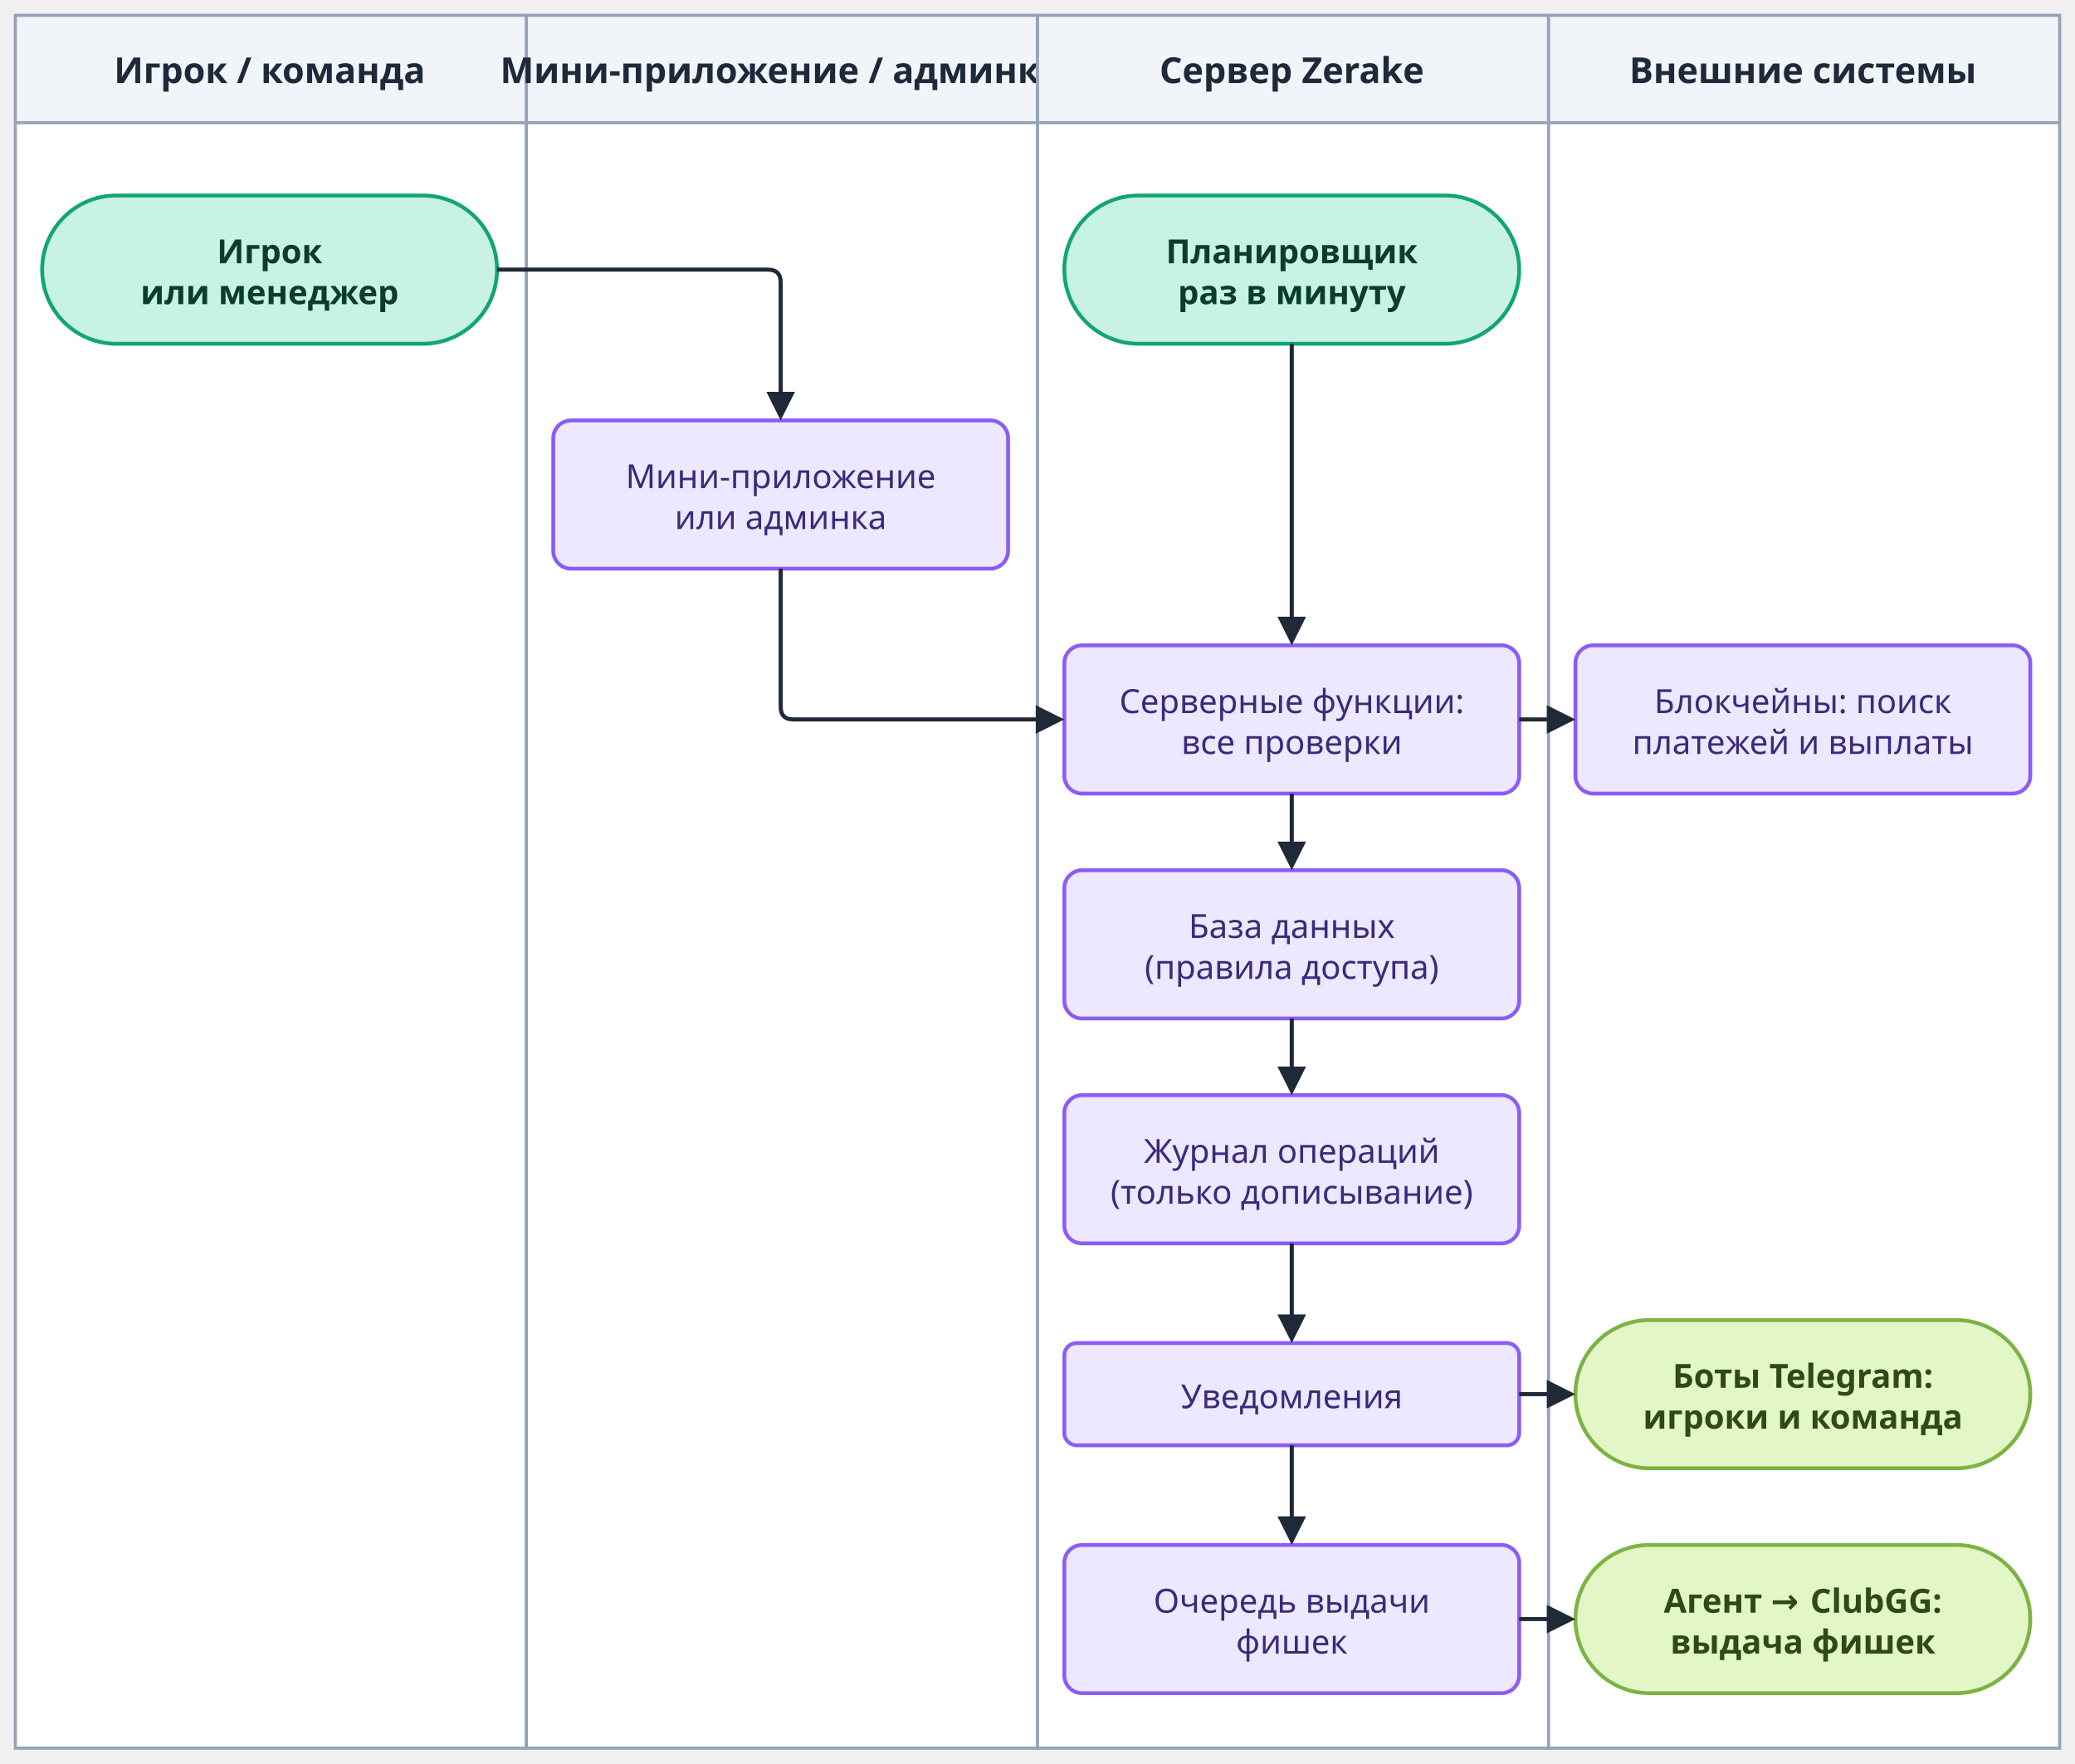
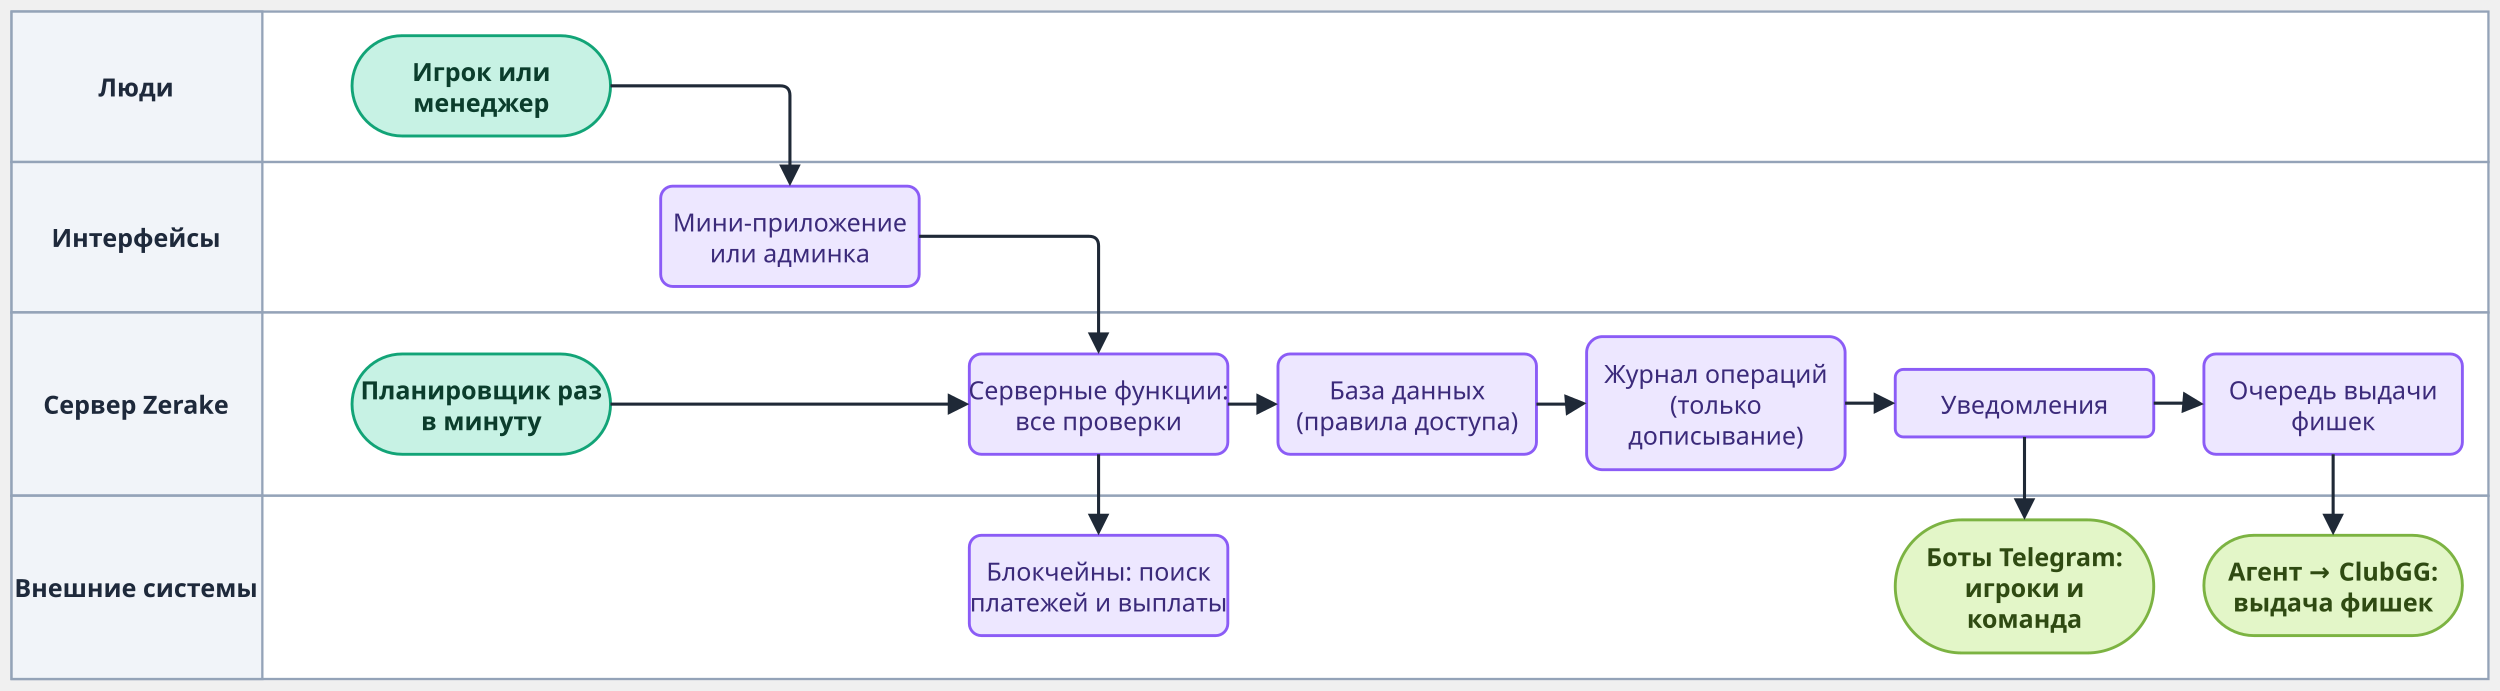
- <svg xmlns="http://www.w3.org/2000/svg" width="812" height="690" role="img" aria-label="Как запрос проходит через Zerake" viewBox="794.5 -5.5 812 690" style="">
+ <svg xmlns="http://www.w3.org/2000/svg" width="1296" height="358" role="img" aria-label="Как запрос проходит через Zerake" viewBox="552.5 -5.5 1296 358" style="">
  <g>
    <g />
-     <g transform="translate(800,0) scale(1)">
-       <g transform="translate(0.5,0.5)" style="visibility: visible;">
-         <path d="M 0 42 L 0 0 L 200 0 L 200 42" fill="#f1f4f9" stroke="#94a3b8" stroke-width="1.2" stroke-miterlimit="10" pointer-events="all" style="fill: light-dark(rgb(241, 244, 249), rgb(25, 28, 32)); stroke: light-dark(rgb(148, 163, 184), rgb(87, 100, 118));" />
-         <path d="M 0 42 L 0 678 L 200 678 L 200 42" fill="#ffffff" stroke="#94a3b8" stroke-width="1.2" stroke-miterlimit="10" pointer-events="all" style="fill: light-dark(rgb(255, 255, 255), rgb(18, 18, 18)); stroke: light-dark(rgb(148, 163, 184), rgb(87, 100, 118));" />
-         <path d="M 0 42 L 200 42" fill="none" stroke="white" stroke-width="9.2" stroke-miterlimit="10" pointer-events="stroke" style="stroke: light-dark(rgb(148, 163, 184), rgb(87, 100, 118));" visibility="hidden" vector-effect="non-scaling-stroke" />
-         <path d="M 0 42 L 200 42" fill="none" stroke="#94a3b8" stroke-width="1.2" stroke-miterlimit="10" pointer-events="all" style="stroke: light-dark(rgb(148, 163, 184), rgb(87, 100, 118));" />
-       </g>
-       <g style="">
-         <g fill="#1E293B" font-family="'Segoe UI'" font-weight="bold" text-anchor="middle" font-size="14px" style="fill: light-dark(rgb(30, 41, 59), rgb(195, 204, 220));">
-           <text x="100" y="27">Игрок / команда</text>
-         </g>
-       </g>
-       <g transform="translate(0.5,0.5)" style="visibility: visible;">
-         <path d="M 200 42 L 200 0 L 400 0 L 400 42" fill="#f1f4f9" stroke="#94a3b8" stroke-width="1.2" stroke-miterlimit="10" pointer-events="all" style="fill: light-dark(rgb(241, 244, 249), rgb(25, 28, 32)); stroke: light-dark(rgb(148, 163, 184), rgb(87, 100, 118));" />
-         <path d="M 200 42 L 200 678 L 400 678 L 400 42" fill="#ffffff" stroke="#94a3b8" stroke-width="1.2" stroke-miterlimit="10" pointer-events="all" style="fill: light-dark(rgb(255, 255, 255), rgb(18, 18, 18)); stroke: light-dark(rgb(148, 163, 184), rgb(87, 100, 118));" />
-         <path d="M 200 42 L 400 42" fill="none" stroke="white" stroke-width="9.2" stroke-miterlimit="10" pointer-events="stroke" style="stroke: light-dark(rgb(148, 163, 184), rgb(87, 100, 118));" visibility="hidden" vector-effect="non-scaling-stroke" />
-         <path d="M 200 42 L 400 42" fill="none" stroke="#94a3b8" stroke-width="1.2" stroke-miterlimit="10" pointer-events="all" style="stroke: light-dark(rgb(148, 163, 184), rgb(87, 100, 118));" />
-       </g>
-       <g style="">
-         <g fill="#1E293B" font-family="'Segoe UI'" font-weight="bold" text-anchor="middle" font-size="14px" style="fill: light-dark(rgb(30, 41, 59), rgb(195, 204, 220));">
-           <text x="300" y="27">Мини-приложение / админка</text>
-         </g>
-       </g>
-       <g transform="translate(0.5,0.5)" style="visibility: visible;">
-         <path d="M 400 42 L 400 0 L 600 0 L 600 42" fill="#f1f4f9" stroke="#94a3b8" stroke-width="1.2" stroke-miterlimit="10" pointer-events="all" style="fill: light-dark(rgb(241, 244, 249), rgb(25, 28, 32)); stroke: light-dark(rgb(148, 163, 184), rgb(87, 100, 118));" />
-         <path d="M 400 42 L 400 678 L 600 678 L 600 42" fill="#ffffff" stroke="#94a3b8" stroke-width="1.2" stroke-miterlimit="10" pointer-events="all" style="fill: light-dark(rgb(255, 255, 255), rgb(18, 18, 18)); stroke: light-dark(rgb(148, 163, 184), rgb(87, 100, 118));" />
-         <path d="M 400 42 L 600 42" fill="none" stroke="white" stroke-width="9.2" stroke-miterlimit="10" pointer-events="stroke" style="stroke: light-dark(rgb(148, 163, 184), rgb(87, 100, 118));" visibility="hidden" vector-effect="non-scaling-stroke" />
-         <path d="M 400 42 L 600 42" fill="none" stroke="#94a3b8" stroke-width="1.2" stroke-miterlimit="10" pointer-events="all" style="stroke: light-dark(rgb(148, 163, 184), rgb(87, 100, 118));" />
-       </g>
-       <g style="">
-         <g fill="#1E293B" font-family="'Segoe UI'" font-weight="bold" text-anchor="middle" font-size="14px" style="fill: light-dark(rgb(30, 41, 59), rgb(195, 204, 220));">
-           <text x="500" y="27">Сервер Zerake</text>
-         </g>
-       </g>
-       <g transform="translate(0.5,0.5)" style="visibility: visible;">
-         <path d="M 600 42 L 600 0 L 800 0 L 800 42" fill="#f1f4f9" stroke="#94a3b8" stroke-width="1.2" stroke-miterlimit="10" pointer-events="all" style="fill: light-dark(rgb(241, 244, 249), rgb(25, 28, 32)); stroke: light-dark(rgb(148, 163, 184), rgb(87, 100, 118));" />
-         <path d="M 600 42 L 600 678 L 800 678 L 800 42" fill="#ffffff" stroke="#94a3b8" stroke-width="1.2" stroke-miterlimit="10" pointer-events="all" style="fill: light-dark(rgb(255, 255, 255), rgb(18, 18, 18)); stroke: light-dark(rgb(148, 163, 184), rgb(87, 100, 118));" />
-         <path d="M 600 42 L 800 42" fill="none" stroke="white" stroke-width="9.2" stroke-miterlimit="10" pointer-events="stroke" style="stroke: light-dark(rgb(148, 163, 184), rgb(87, 100, 118));" visibility="hidden" vector-effect="non-scaling-stroke" />
-         <path d="M 600 42 L 800 42" fill="none" stroke="#94a3b8" stroke-width="1.2" stroke-miterlimit="10" pointer-events="all" style="stroke: light-dark(rgb(148, 163, 184), rgb(87, 100, 118));" />
-       </g>
-       <g style="">
-         <g fill="#1E293B" font-family="'Segoe UI'" font-weight="bold" text-anchor="middle" font-size="14px" style="fill: light-dark(rgb(30, 41, 59), rgb(195, 204, 220));">
-           <text x="700" y="27">Внешние системы</text>
-         </g>
-       </g>
-       <g style="visibility: visible;">
-         <rect x="11" y="71" width="178" height="58" rx="29" ry="29" fill="#c7f2e4" stroke="#12a477" stroke-width="1.5" pointer-events="all" style="fill: light-dark(rgb(199, 242, 228), rgb(9, 46, 34)); stroke: light-dark(rgb(18, 164, 119), rgb(29, 155, 116));" />
+     <g transform="translate(558,0) scale(1)">
+       <g transform="translate(0.5,0.5)" style="visibility: visible;">
+         <rect x="0" y="0" width="1284" height="78" fill="#ffffff" stroke="#94a3b8" stroke-width="1.2" pointer-events="all" style="fill: light-dark(rgb(255, 255, 255), rgb(18, 18, 18)); stroke: light-dark(rgb(148, 163, 184), rgb(87, 100, 118));" />
+       </g>
+       <g transform="translate(0.5,0.5)" style="visibility: visible;">
+         <rect x="0" y="0" width="130" height="78" fill="#f1f4f9" stroke="#94a3b8" stroke-width="1.2" pointer-events="all" style="fill: light-dark(rgb(241, 244, 249), rgb(25, 28, 32)); stroke: light-dark(rgb(148, 163, 184), rgb(87, 100, 118));" />
+       </g>
+       <g style="">
+         <g fill="#1E293B" font-family="'Segoe UI'" font-weight="bold" text-anchor="middle" font-size="13px" style="fill: light-dark(rgb(30, 41, 59), rgb(195, 204, 220));">
+           <text x="65" y="44.5">Люди</text>
+         </g>
+       </g>
+       <g transform="translate(0.5,0.5)" style="visibility: visible;">
+         <rect x="0" y="78" width="1284" height="78" fill="#ffffff" stroke="#94a3b8" stroke-width="1.2" pointer-events="all" style="fill: light-dark(rgb(255, 255, 255), rgb(18, 18, 18)); stroke: light-dark(rgb(148, 163, 184), rgb(87, 100, 118));" />
+       </g>
+       <g transform="translate(0.5,0.5)" style="visibility: visible;">
+         <rect x="0" y="78" width="130" height="78" fill="#f1f4f9" stroke="#94a3b8" stroke-width="1.2" pointer-events="all" style="fill: light-dark(rgb(241, 244, 249), rgb(25, 28, 32)); stroke: light-dark(rgb(148, 163, 184), rgb(87, 100, 118));" />
+       </g>
+       <g style="">
+         <g fill="#1E293B" font-family="'Segoe UI'" font-weight="bold" text-anchor="middle" font-size="13px" style="fill: light-dark(rgb(30, 41, 59), rgb(195, 204, 220));">
+           <text x="65" y="122.5">Интерфейсы</text>
+         </g>
+       </g>
+       <g transform="translate(0.5,0.5)" style="visibility: visible;">
+         <rect x="0" y="156" width="1284" height="95" fill="#ffffff" stroke="#94a3b8" stroke-width="1.2" pointer-events="all" style="fill: light-dark(rgb(255, 255, 255), rgb(18, 18, 18)); stroke: light-dark(rgb(148, 163, 184), rgb(87, 100, 118));" />
+       </g>
+       <g transform="translate(0.5,0.5)" style="visibility: visible;">
+         <rect x="0" y="156" width="130" height="95" fill="#f1f4f9" stroke="#94a3b8" stroke-width="1.2" pointer-events="all" style="fill: light-dark(rgb(241, 244, 249), rgb(25, 28, 32)); stroke: light-dark(rgb(148, 163, 184), rgb(87, 100, 118));" />
+       </g>
+       <g style="">
+         <g fill="#1E293B" font-family="'Segoe UI'" font-weight="bold" text-anchor="middle" font-size="13px" style="fill: light-dark(rgb(30, 41, 59), rgb(195, 204, 220));">
+           <text x="65" y="209">Сервер Zerake</text>
+         </g>
+       </g>
+       <g transform="translate(0.5,0.5)" style="visibility: visible;">
+         <rect x="0" y="251" width="1284" height="95" fill="#ffffff" stroke="#94a3b8" stroke-width="1.2" pointer-events="all" style="fill: light-dark(rgb(255, 255, 255), rgb(18, 18, 18)); stroke: light-dark(rgb(148, 163, 184), rgb(87, 100, 118));" />
+       </g>
+       <g transform="translate(0.5,0.5)" style="visibility: visible;">
+         <rect x="0" y="251" width="130" height="95" fill="#f1f4f9" stroke="#94a3b8" stroke-width="1.2" pointer-events="all" style="fill: light-dark(rgb(241, 244, 249), rgb(25, 28, 32)); stroke: light-dark(rgb(148, 163, 184), rgb(87, 100, 118));" />
+       </g>
+       <g style="">
+         <g fill="#1E293B" font-family="'Segoe UI'" font-weight="bold" text-anchor="middle" font-size="13px" style="fill: light-dark(rgb(30, 41, 59), rgb(195, 204, 220));">
+           <text x="65" y="304">Внешние системы</text>
+         </g>
+       </g>
+       <g style="visibility: visible;">
+         <rect x="177" y="13" width="134" height="52" rx="26" ry="26" fill="#c7f2e4" stroke="#12a477" stroke-width="1.5" pointer-events="all" style="fill: light-dark(rgb(199, 242, 228), rgb(9, 46, 34)); stroke: light-dark(rgb(18, 164, 119), rgb(29, 155, 116));" />
      </g>
      <g style="">
        <g fill="#0B3D2C" font-family="'Segoe UI'" font-weight="bold" text-anchor="middle" font-size="13px" style="fill: light-dark(rgb(11, 61, 44), rgb(162, 205, 191));">
-           <text x="100" y="97.5">Игрок</text>
-           <text x="100" y="113.5">или менеджер</text>
-         </g>
-       </g>
-       <g style="visibility: visible;">
-         <rect x="211" y="159" width="178" height="58" rx="6.96" ry="6.96" fill="#ede7ff" stroke="#8b5cf6" stroke-width="1.5" pointer-events="all" style="fill: light-dark(rgb(237, 231, 255), rgb(38, 33, 53)); stroke: light-dark(rgb(139, 92, 246), rgb(162, 122, 254));" />
-       </g>
-       <g style="">
-         <g fill="#3B2A7A" font-family="'Segoe UI'" text-anchor="middle" font-size="13px" style="fill: light-dark(rgb(59, 42, 122), rgb(200, 185, 254));">
-           <text x="300" y="185.5">Мини-приложение</text>
-           <text x="300" y="201.5">или админка</text>
-         </g>
-       </g>
-       <g style="visibility: visible;">
-         <rect x="411" y="71" width="178" height="58" rx="29" ry="29" fill="#c7f2e4" stroke="#12a477" stroke-width="1.5" pointer-events="all" style="fill: light-dark(rgb(199, 242, 228), rgb(9, 46, 34)); stroke: light-dark(rgb(18, 164, 119), rgb(29, 155, 116));" />
+           <text x="244" y="36.5">Игрок или</text>
+           <text x="244" y="52.5">менеджер</text>
+         </g>
+       </g>
+       <g style="visibility: visible;">
+         <rect x="337" y="91" width="134" height="52" rx="6.24" ry="6.24" fill="#ede7ff" stroke="#8b5cf6" stroke-width="1.5" pointer-events="all" style="fill: light-dark(rgb(237, 231, 255), rgb(38, 33, 53)); stroke: light-dark(rgb(139, 92, 246), rgb(162, 122, 254));" />
+       </g>
+       <g style="">
+         <g fill="#3B2A7A" font-family="'Segoe UI'" text-anchor="middle" font-size="13px" style="fill: light-dark(rgb(59, 42, 122), rgb(200, 185, 254));">
+           <text x="404" y="114.5">Мини-приложение</text>
+           <text x="404" y="130.5">или админка</text>
+         </g>
+       </g>
+       <g style="visibility: visible;">
+         <rect x="177" y="178" width="134" height="52" rx="26" ry="26" fill="#c7f2e4" stroke="#12a477" stroke-width="1.5" pointer-events="all" style="fill: light-dark(rgb(199, 242, 228), rgb(9, 46, 34)); stroke: light-dark(rgb(18, 164, 119), rgb(29, 155, 116));" />
      </g>
      <g style="">
        <g fill="#0B3D2C" font-family="'Segoe UI'" font-weight="bold" text-anchor="middle" font-size="13px" style="fill: light-dark(rgb(11, 61, 44), rgb(162, 205, 191));">
-           <text x="500" y="97.5">Планировщик</text>
-           <text x="500" y="113.5">раз в минуту</text>
-         </g>
-       </g>
-       <g style="visibility: visible;">
-         <rect x="411" y="247" width="178" height="58" rx="6.96" ry="6.96" fill="#ede7ff" stroke="#8b5cf6" stroke-width="1.5" pointer-events="all" style="fill: light-dark(rgb(237, 231, 255), rgb(38, 33, 53)); stroke: light-dark(rgb(139, 92, 246), rgb(162, 122, 254));" />
-       </g>
-       <g style="">
-         <g fill="#3B2A7A" font-family="'Segoe UI'" text-anchor="middle" font-size="13px" style="fill: light-dark(rgb(59, 42, 122), rgb(200, 185, 254));">
-           <text x="500" y="273.5">Серверные функции:</text>
-           <text x="500" y="289.5">все проверки</text>
-         </g>
-       </g>
-       <g style="visibility: visible;">
-         <rect x="611" y="247" width="178" height="58" rx="6.96" ry="6.96" fill="#ede7ff" stroke="#8b5cf6" stroke-width="1.5" pointer-events="all" style="fill: light-dark(rgb(237, 231, 255), rgb(38, 33, 53)); stroke: light-dark(rgb(139, 92, 246), rgb(162, 122, 254));" />
-       </g>
-       <g style="">
-         <g fill="#3B2A7A" font-family="'Segoe UI'" text-anchor="middle" font-size="13px" style="fill: light-dark(rgb(59, 42, 122), rgb(200, 185, 254));">
-           <text x="700" y="273.5">Блокчейны: поиск</text>
-           <text x="700" y="289.5">платежей и выплаты</text>
-         </g>
-       </g>
-       <g style="visibility: visible;">
-         <rect x="411" y="335" width="178" height="58" rx="6.96" ry="6.96" fill="#ede7ff" stroke="#8b5cf6" stroke-width="1.5" pointer-events="all" style="fill: light-dark(rgb(237, 231, 255), rgb(38, 33, 53)); stroke: light-dark(rgb(139, 92, 246), rgb(162, 122, 254));" />
-       </g>
-       <g style="">
-         <g fill="#3B2A7A" font-family="'Segoe UI'" text-anchor="middle" font-size="13px" style="fill: light-dark(rgb(59, 42, 122), rgb(200, 185, 254));">
-           <text x="500" y="361.5">База данных</text>
-           <text x="500" y="377.5">(правила доступа)</text>
-         </g>
-       </g>
-       <g style="visibility: visible;">
-         <rect x="411" y="423" width="178" height="58" rx="6.96" ry="6.96" fill="#ede7ff" stroke="#8b5cf6" stroke-width="1.5" pointer-events="all" style="fill: light-dark(rgb(237, 231, 255), rgb(38, 33, 53)); stroke: light-dark(rgb(139, 92, 246), rgb(162, 122, 254));" />
-       </g>
-       <g style="">
-         <g fill="#3B2A7A" font-family="'Segoe UI'" text-anchor="middle" font-size="13px" style="fill: light-dark(rgb(59, 42, 122), rgb(200, 185, 254));">
-           <text x="500" y="449.5">Журнал операций</text>
-           <text x="500" y="465.5">(только дописывание)</text>
-         </g>
-       </g>
-       <g style="visibility: visible;">
-         <rect x="411" y="520" width="178" height="40" rx="4.8" ry="4.8" fill="#ede7ff" stroke="#8b5cf6" stroke-width="1.5" pointer-events="all" style="fill: light-dark(rgb(237, 231, 255), rgb(38, 33, 53)); stroke: light-dark(rgb(139, 92, 246), rgb(162, 122, 254));" />
-       </g>
-       <g style="">
-         <g fill="#3B2A7A" font-family="'Segoe UI'" text-anchor="middle" font-size="13px" style="fill: light-dark(rgb(59, 42, 122), rgb(200, 185, 254));">
-           <text x="500" y="545.5">Уведомления</text>
-         </g>
-       </g>
-       <g style="visibility: visible;">
-         <rect x="611" y="511" width="178" height="58" rx="29" ry="29" fill="#e3f6c8" stroke="#7cb342" stroke-width="1.5" pointer-events="all" style="fill: light-dark(rgb(227, 246, 200), rgb(22, 38, 0)); stroke: light-dark(rgb(124, 179, 66), rgb(69, 117, 20));" />
+           <text x="244" y="201.5">Планировщик раз</text>
+           <text x="244" y="217.5">в минуту</text>
+         </g>
+       </g>
+       <g style="visibility: visible;">
+         <rect x="497" y="178" width="134" height="52" rx="6.24" ry="6.24" fill="#ede7ff" stroke="#8b5cf6" stroke-width="1.5" pointer-events="all" style="fill: light-dark(rgb(237, 231, 255), rgb(38, 33, 53)); stroke: light-dark(rgb(139, 92, 246), rgb(162, 122, 254));" />
+       </g>
+       <g style="">
+         <g fill="#3B2A7A" font-family="'Segoe UI'" text-anchor="middle" font-size="13px" style="fill: light-dark(rgb(59, 42, 122), rgb(200, 185, 254));">
+           <text x="564" y="201.5">Серверные функции:</text>
+           <text x="564" y="217.5">все проверки</text>
+         </g>
+       </g>
+       <g style="visibility: visible;">
+         <rect x="497" y="272" width="134" height="52" rx="6.24" ry="6.24" fill="#ede7ff" stroke="#8b5cf6" stroke-width="1.5" pointer-events="all" style="fill: light-dark(rgb(237, 231, 255), rgb(38, 33, 53)); stroke: light-dark(rgb(139, 92, 246), rgb(162, 122, 254));" />
+       </g>
+       <g style="">
+         <g fill="#3B2A7A" font-family="'Segoe UI'" text-anchor="middle" font-size="13px" style="fill: light-dark(rgb(59, 42, 122), rgb(200, 185, 254));">
+           <text x="564" y="295.5">Блокчейны: поиск</text>
+           <text x="564" y="311.5">платежей и выплаты</text>
+         </g>
+       </g>
+       <g style="visibility: visible;">
+         <rect x="657" y="178" width="134" height="52" rx="6.24" ry="6.24" fill="#ede7ff" stroke="#8b5cf6" stroke-width="1.5" pointer-events="all" style="fill: light-dark(rgb(237, 231, 255), rgb(38, 33, 53)); stroke: light-dark(rgb(139, 92, 246), rgb(162, 122, 254));" />
+       </g>
+       <g style="">
+         <g fill="#3B2A7A" font-family="'Segoe UI'" text-anchor="middle" font-size="13px" style="fill: light-dark(rgb(59, 42, 122), rgb(200, 185, 254));">
+           <text x="724" y="201.5">База данных</text>
+           <text x="724" y="217.5">(правила доступа)</text>
+         </g>
+       </g>
+       <g style="visibility: visible;">
+         <rect x="817" y="169" width="134" height="69" rx="8.28" ry="8.28" fill="#ede7ff" stroke="#8b5cf6" stroke-width="1.5" pointer-events="all" style="fill: light-dark(rgb(237, 231, 255), rgb(38, 33, 53)); stroke: light-dark(rgb(139, 92, 246), rgb(162, 122, 254));" />
+       </g>
+       <g style="">
+         <g fill="#3B2A7A" font-family="'Segoe UI'" text-anchor="middle" font-size="13px" style="fill: light-dark(rgb(59, 42, 122), rgb(200, 185, 254));">
+           <text x="884" y="193">Журнал операций</text>
+           <text x="884" y="209">(только</text>
+           <text x="884" y="225">дописывание)</text>
+         </g>
+       </g>
+       <g style="visibility: visible;">
+         <rect x="977" y="186" width="134" height="35" rx="4.2" ry="4.2" fill="#ede7ff" stroke="#8b5cf6" stroke-width="1.5" pointer-events="all" style="fill: light-dark(rgb(237, 231, 255), rgb(38, 33, 53)); stroke: light-dark(rgb(139, 92, 246), rgb(162, 122, 254));" />
+       </g>
+       <g style="">
+         <g fill="#3B2A7A" font-family="'Segoe UI'" text-anchor="middle" font-size="13px" style="fill: light-dark(rgb(59, 42, 122), rgb(200, 185, 254));">
+           <text x="1044" y="209">Уведомления</text>
+         </g>
+       </g>
+       <g style="visibility: visible;">
+         <rect x="977" y="264" width="134" height="69" rx="34.5" ry="34.5" fill="#e3f6c8" stroke="#7cb342" stroke-width="1.5" pointer-events="all" style="fill: light-dark(rgb(227, 246, 200), rgb(22, 38, 0)); stroke: light-dark(rgb(124, 179, 66), rgb(69, 117, 20));" />
      </g>
      <g style="">
        <g fill="#2F4A12" font-family="'Segoe UI'" font-weight="bold" text-anchor="middle" font-size="13px" style="fill: light-dark(rgb(47, 74, 18), rgb(168, 191, 143));">
-           <text x="700" y="537.5">Боты Telegram:</text>
-           <text x="700" y="553.5">игроки и команда</text>
-         </g>
-       </g>
-       <g style="visibility: visible;">
-         <rect x="411" y="599" width="178" height="58" rx="6.96" ry="6.96" fill="#ede7ff" stroke="#8b5cf6" stroke-width="1.5" pointer-events="all" style="fill: light-dark(rgb(237, 231, 255), rgb(38, 33, 53)); stroke: light-dark(rgb(139, 92, 246), rgb(162, 122, 254));" />
-       </g>
-       <g style="">
-         <g fill="#3B2A7A" font-family="'Segoe UI'" text-anchor="middle" font-size="13px" style="fill: light-dark(rgb(59, 42, 122), rgb(200, 185, 254));">
-           <text x="500" y="625.5">Очередь выдачи</text>
-           <text x="500" y="641.5">фишек</text>
-         </g>
-       </g>
-       <g style="visibility: visible;">
-         <rect x="611" y="599" width="178" height="58" rx="29" ry="29" fill="#e3f6c8" stroke="#7cb342" stroke-width="1.5" pointer-events="all" style="fill: light-dark(rgb(227, 246, 200), rgb(22, 38, 0)); stroke: light-dark(rgb(124, 179, 66), rgb(69, 117, 20));" />
+           <text x="1044" y="288">Боты Telegram:</text>
+           <text x="1044" y="304">игроки и</text>
+           <text x="1044" y="320">команда</text>
+         </g>
+       </g>
+       <g style="visibility: visible;">
+         <rect x="1137" y="178" width="134" height="52" rx="6.24" ry="6.24" fill="#ede7ff" stroke="#8b5cf6" stroke-width="1.5" pointer-events="all" style="fill: light-dark(rgb(237, 231, 255), rgb(38, 33, 53)); stroke: light-dark(rgb(139, 92, 246), rgb(162, 122, 254));" />
+       </g>
+       <g style="">
+         <g fill="#3B2A7A" font-family="'Segoe UI'" text-anchor="middle" font-size="13px" style="fill: light-dark(rgb(59, 42, 122), rgb(200, 185, 254));">
+           <text x="1204" y="201.5">Очередь выдачи</text>
+           <text x="1204" y="217.5">фишек</text>
+         </g>
+       </g>
+       <g style="visibility: visible;">
+         <rect x="1137" y="272" width="134" height="52" rx="26" ry="26" fill="#e3f6c8" stroke="#7cb342" stroke-width="1.5" pointer-events="all" style="fill: light-dark(rgb(227, 246, 200), rgb(22, 38, 0)); stroke: light-dark(rgb(124, 179, 66), rgb(69, 117, 20));" />
      </g>
      <g style="">
        <g fill="#2F4A12" font-family="'Segoe UI'" font-weight="bold" text-anchor="middle" font-size="13px" style="fill: light-dark(rgb(47, 74, 18), rgb(168, 191, 143));">
-           <text x="700" y="625.5">Агент → ClubGG:</text>
-           <text x="700" y="641.5">выдача фишек</text>
-         </g>
-       </g>
-       <g style="visibility: visible;">
-         <path d="M 189 100 L 295 100 Q 300 100 300 105 L 300 148.61" fill="none" stroke="white" stroke-width="9.6" stroke-miterlimit="10" pointer-events="stroke" style="stroke: light-dark(rgb(31, 41, 55), rgb(196, 204, 216));" visibility="hidden" vector-effect="non-scaling-stroke" />
-         <path d="M 189 100 L 295 100 Q 300 100 300 105 L 300 148.61" fill="none" stroke="#1f2937" stroke-width="1.6" stroke-miterlimit="10" pointer-events="stroke" style="stroke: light-dark(rgb(31, 41, 55), rgb(196, 204, 216));" />
-         <path d="M 300 157.21 L 295.7 148.61 L 304.3 148.61 Z" fill="#1f2937" stroke="#1f2937" stroke-width="1.6" stroke-miterlimit="10" pointer-events="all" style="fill: light-dark(rgb(31, 41, 55), rgb(196, 204, 216)); stroke: light-dark(rgb(31, 41, 55), rgb(196, 204, 216));" />
-       </g>
-       <g style="visibility: visible;">
-         <path d="M 300 217 L 300 271 Q 300 276 305 276 L 400.61 276" fill="none" stroke="white" stroke-width="9.6" stroke-miterlimit="10" pointer-events="stroke" style="stroke: light-dark(rgb(31, 41, 55), rgb(196, 204, 216));" visibility="hidden" vector-effect="non-scaling-stroke" />
-         <path d="M 300 217 L 300 271 Q 300 276 305 276 L 400.61 276" fill="none" stroke="#1f2937" stroke-width="1.6" stroke-miterlimit="10" pointer-events="stroke" style="stroke: light-dark(rgb(31, 41, 55), rgb(196, 204, 216));" />
-         <path d="M 409.21 276 L 400.61 280.3 L 400.61 271.7 Z" fill="#1f2937" stroke="#1f2937" stroke-width="1.6" stroke-miterlimit="10" pointer-events="all" style="fill: light-dark(rgb(31, 41, 55), rgb(196, 204, 216)); stroke: light-dark(rgb(31, 41, 55), rgb(196, 204, 216));" />
-       </g>
-       <g style="visibility: visible;">
-         <path d="M 500 129 L 500 236.61" fill="none" stroke="white" stroke-width="9.6" stroke-miterlimit="10" pointer-events="stroke" style="stroke: light-dark(rgb(31, 41, 55), rgb(196, 204, 216));" visibility="hidden" vector-effect="non-scaling-stroke" />
-         <path d="M 500 129 L 500 236.61" fill="none" stroke="#1f2937" stroke-width="1.6" stroke-miterlimit="10" pointer-events="stroke" style="stroke: light-dark(rgb(31, 41, 55), rgb(196, 204, 216));" />
-         <path d="M 500 245.21 L 495.7 236.61 L 504.3 236.61 Z" fill="#1f2937" stroke="#1f2937" stroke-width="1.6" stroke-miterlimit="10" pointer-events="all" style="fill: light-dark(rgb(31, 41, 55), rgb(196, 204, 216)); stroke: light-dark(rgb(31, 41, 55), rgb(196, 204, 216));" />
-       </g>
-       <g style="visibility: visible;">
-         <path d="M 589 276 L 604 276 Q 609 276 604 276 L 596 276 Q 591 276 595.81 276 L 600.61 276" fill="none" stroke="white" stroke-width="9.6" stroke-miterlimit="10" pointer-events="stroke" style="stroke: light-dark(rgb(31, 41, 55), rgb(196, 204, 216));" visibility="hidden" vector-effect="non-scaling-stroke" />
-         <path d="M 589 276 L 604 276 Q 609 276 604 276 L 596 276 Q 591 276 595.81 276 L 600.61 276" fill="none" stroke="#1f2937" stroke-width="1.6" stroke-miterlimit="10" pointer-events="stroke" style="stroke: light-dark(rgb(31, 41, 55), rgb(196, 204, 216));" />
-         <path d="M 609.21 276 L 600.61 280.3 L 600.61 271.7 Z" fill="#1f2937" stroke="#1f2937" stroke-width="1.6" stroke-miterlimit="10" pointer-events="all" style="fill: light-dark(rgb(31, 41, 55), rgb(196, 204, 216)); stroke: light-dark(rgb(31, 41, 55), rgb(196, 204, 216));" />
-       </g>
-       <g style="visibility: visible;">
-         <path d="M 500 305 L 500 320 Q 500 325 500 320 L 500 317.5 Q 500 315 500 319.81 L 500 324.61" fill="none" stroke="white" stroke-width="9.6" stroke-miterlimit="10" pointer-events="stroke" style="stroke: light-dark(rgb(31, 41, 55), rgb(196, 204, 216));" visibility="hidden" vector-effect="non-scaling-stroke" />
-         <path d="M 500 305 L 500 320 Q 500 325 500 320 L 500 317.5 Q 500 315 500 319.81 L 500 324.61" fill="none" stroke="#1f2937" stroke-width="1.6" stroke-miterlimit="10" pointer-events="stroke" style="stroke: light-dark(rgb(31, 41, 55), rgb(196, 204, 216));" />
-         <path d="M 500 333.21 L 495.7 324.61 L 504.3 324.61 Z" fill="#1f2937" stroke="#1f2937" stroke-width="1.6" stroke-miterlimit="10" pointer-events="all" style="fill: light-dark(rgb(31, 41, 55), rgb(196, 204, 216)); stroke: light-dark(rgb(31, 41, 55), rgb(196, 204, 216));" />
-       </g>
-       <g style="visibility: visible;">
-         <path d="M 500 393 L 500 408 Q 500 413 500 408 L 500 405.5 Q 500 403 500 407.81 L 500 412.61" fill="none" stroke="white" stroke-width="9.6" stroke-miterlimit="10" pointer-events="stroke" style="stroke: light-dark(rgb(31, 41, 55), rgb(196, 204, 216));" visibility="hidden" vector-effect="non-scaling-stroke" />
-         <path d="M 500 393 L 500 408 Q 500 413 500 408 L 500 405.5 Q 500 403 500 407.81 L 500 412.61" fill="none" stroke="#1f2937" stroke-width="1.6" stroke-miterlimit="10" pointer-events="stroke" style="stroke: light-dark(rgb(31, 41, 55), rgb(196, 204, 216));" />
-         <path d="M 500 421.21 L 495.7 412.61 L 504.3 412.61 Z" fill="#1f2937" stroke="#1f2937" stroke-width="1.6" stroke-miterlimit="10" pointer-events="all" style="fill: light-dark(rgb(31, 41, 55), rgb(196, 204, 216)); stroke: light-dark(rgb(31, 41, 55), rgb(196, 204, 216));" />
-       </g>
-       <g style="visibility: visible;">
-         <path d="M 500 481 L 500 496 Q 500 501 500 500.5 L 500 500.25 Q 500 500 500 504.81 L 500 509.61" fill="none" stroke="white" stroke-width="9.6" stroke-miterlimit="10" pointer-events="stroke" style="stroke: light-dark(rgb(31, 41, 55), rgb(196, 204, 216));" visibility="hidden" vector-effect="non-scaling-stroke" />
-         <path d="M 500 481 L 500 496 Q 500 501 500 500.5 L 500 500.25 Q 500 500 500 504.81 L 500 509.61" fill="none" stroke="#1f2937" stroke-width="1.6" stroke-miterlimit="10" pointer-events="stroke" style="stroke: light-dark(rgb(31, 41, 55), rgb(196, 204, 216));" />
-         <path d="M 500 518.21 L 495.7 509.61 L 504.3 509.61 Z" fill="#1f2937" stroke="#1f2937" stroke-width="1.6" stroke-miterlimit="10" pointer-events="all" style="fill: light-dark(rgb(31, 41, 55), rgb(196, 204, 216)); stroke: light-dark(rgb(31, 41, 55), rgb(196, 204, 216));" />
-       </g>
-       <g style="visibility: visible;">
-         <path d="M 589 540 L 604 540 Q 609 540 604 540 L 596 540 Q 591 540 595.81 540 L 600.61 540" fill="none" stroke="white" stroke-width="9.6" stroke-miterlimit="10" pointer-events="stroke" style="stroke: light-dark(rgb(31, 41, 55), rgb(196, 204, 216));" visibility="hidden" vector-effect="non-scaling-stroke" />
-         <path d="M 589 540 L 604 540 Q 609 540 604 540 L 596 540 Q 591 540 595.81 540 L 600.61 540" fill="none" stroke="#1f2937" stroke-width="1.6" stroke-miterlimit="10" pointer-events="stroke" style="stroke: light-dark(rgb(31, 41, 55), rgb(196, 204, 216));" />
-         <path d="M 609.21 540 L 600.61 544.3 L 600.61 535.7 Z" fill="#1f2937" stroke="#1f2937" stroke-width="1.6" stroke-miterlimit="10" pointer-events="all" style="fill: light-dark(rgb(31, 41, 55), rgb(196, 204, 216)); stroke: light-dark(rgb(31, 41, 55), rgb(196, 204, 216));" />
-       </g>
-       <g style="visibility: visible;">
-         <path d="M 500 560 L 500 575 Q 500 580 500 579.5 L 500 579.25 Q 500 579 500 583.81 L 500 588.61" fill="none" stroke="white" stroke-width="9.6" stroke-miterlimit="10" pointer-events="stroke" style="stroke: light-dark(rgb(31, 41, 55), rgb(196, 204, 216));" visibility="hidden" vector-effect="non-scaling-stroke" />
-         <path d="M 500 560 L 500 575 Q 500 580 500 579.5 L 500 579.25 Q 500 579 500 583.81 L 500 588.61" fill="none" stroke="#1f2937" stroke-width="1.6" stroke-miterlimit="10" pointer-events="stroke" style="stroke: light-dark(rgb(31, 41, 55), rgb(196, 204, 216));" />
-         <path d="M 500 597.21 L 495.7 588.61 L 504.3 588.61 Z" fill="#1f2937" stroke="#1f2937" stroke-width="1.6" stroke-miterlimit="10" pointer-events="all" style="fill: light-dark(rgb(31, 41, 55), rgb(196, 204, 216)); stroke: light-dark(rgb(31, 41, 55), rgb(196, 204, 216));" />
-       </g>
-       <g style="visibility: visible;">
-         <path d="M 589 628 L 604 628 Q 609 628 604 628 L 596 628 Q 591 628 595.81 628 L 600.61 628" fill="none" stroke="white" stroke-width="9.6" stroke-miterlimit="10" pointer-events="stroke" style="stroke: light-dark(rgb(31, 41, 55), rgb(196, 204, 216));" visibility="hidden" vector-effect="non-scaling-stroke" />
-         <path d="M 589 628 L 604 628 Q 609 628 604 628 L 596 628 Q 591 628 595.81 628 L 600.61 628" fill="none" stroke="#1f2937" stroke-width="1.6" stroke-miterlimit="10" pointer-events="stroke" style="stroke: light-dark(rgb(31, 41, 55), rgb(196, 204, 216));" />
-         <path d="M 609.21 628 L 600.61 632.3 L 600.61 623.7 Z" fill="#1f2937" stroke="#1f2937" stroke-width="1.6" stroke-miterlimit="10" pointer-events="all" style="fill: light-dark(rgb(31, 41, 55), rgb(196, 204, 216)); stroke: light-dark(rgb(31, 41, 55), rgb(196, 204, 216));" />
+           <text x="1204" y="295.5">Агент → ClubGG:</text>
+           <text x="1204" y="311.5">выдача фишек</text>
+         </g>
+       </g>
+       <g style="visibility: visible;">
+         <path d="M 311 39 L 399 39 Q 404 39 404 44 L 404 80.61" fill="none" stroke="white" stroke-width="9.6" stroke-miterlimit="10" pointer-events="stroke" style="stroke: light-dark(rgb(31, 41, 55), rgb(196, 204, 216));" visibility="hidden" vector-effect="non-scaling-stroke" />
+         <path d="M 311 39 L 399 39 Q 404 39 404 44 L 404 80.61" fill="none" stroke="#1f2937" stroke-width="1.6" stroke-miterlimit="10" pointer-events="stroke" style="stroke: light-dark(rgb(31, 41, 55), rgb(196, 204, 216));" />
+         <path d="M 404 89.21 L 399.7 80.61 L 408.3 80.61 Z" fill="#1f2937" stroke="#1f2937" stroke-width="1.6" stroke-miterlimit="10" pointer-events="all" style="fill: light-dark(rgb(31, 41, 55), rgb(196, 204, 216)); stroke: light-dark(rgb(31, 41, 55), rgb(196, 204, 216));" />
+       </g>
+       <g style="visibility: visible;">
+         <path d="M 471 117 L 559 117 Q 564 117 564 122 L 564 167.61" fill="none" stroke="white" stroke-width="9.6" stroke-miterlimit="10" pointer-events="stroke" style="stroke: light-dark(rgb(31, 41, 55), rgb(196, 204, 216));" visibility="hidden" vector-effect="non-scaling-stroke" />
+         <path d="M 471 117 L 559 117 Q 564 117 564 122 L 564 167.61" fill="none" stroke="#1f2937" stroke-width="1.6" stroke-miterlimit="10" pointer-events="stroke" style="stroke: light-dark(rgb(31, 41, 55), rgb(196, 204, 216));" />
+         <path d="M 564 176.21 L 559.7 167.61 L 568.3 167.61 Z" fill="#1f2937" stroke="#1f2937" stroke-width="1.6" stroke-miterlimit="10" pointer-events="all" style="fill: light-dark(rgb(31, 41, 55), rgb(196, 204, 216)); stroke: light-dark(rgb(31, 41, 55), rgb(196, 204, 216));" />
+       </g>
+       <g style="visibility: visible;">
+         <path d="M 311 204 L 486.61 204" fill="none" stroke="white" stroke-width="9.6" stroke-miterlimit="10" pointer-events="stroke" style="stroke: light-dark(rgb(31, 41, 55), rgb(196, 204, 216));" visibility="hidden" vector-effect="non-scaling-stroke" />
+         <path d="M 311 204 L 486.61 204" fill="none" stroke="#1f2937" stroke-width="1.6" stroke-miterlimit="10" pointer-events="stroke" style="stroke: light-dark(rgb(31, 41, 55), rgb(196, 204, 216));" />
+         <path d="M 495.21 204 L 486.61 208.3 L 486.61 199.7 Z" fill="#1f2937" stroke="#1f2937" stroke-width="1.6" stroke-miterlimit="10" pointer-events="all" style="fill: light-dark(rgb(31, 41, 55), rgb(196, 204, 216)); stroke: light-dark(rgb(31, 41, 55), rgb(196, 204, 216));" />
+       </g>
+       <g style="visibility: visible;">
+         <path d="M 564 230 L 564 261.61" fill="none" stroke="white" stroke-width="9.6" stroke-miterlimit="10" pointer-events="stroke" style="stroke: light-dark(rgb(31, 41, 55), rgb(196, 204, 216));" visibility="hidden" vector-effect="non-scaling-stroke" />
+         <path d="M 564 230 L 564 261.61" fill="none" stroke="#1f2937" stroke-width="1.6" stroke-miterlimit="10" pointer-events="stroke" style="stroke: light-dark(rgb(31, 41, 55), rgb(196, 204, 216));" />
+         <path d="M 564 270.21 L 559.7 261.61 L 568.3 261.61 Z" fill="#1f2937" stroke="#1f2937" stroke-width="1.6" stroke-miterlimit="10" pointer-events="all" style="fill: light-dark(rgb(31, 41, 55), rgb(196, 204, 216)); stroke: light-dark(rgb(31, 41, 55), rgb(196, 204, 216));" />
+       </g>
+       <g style="visibility: visible;">
+         <path d="M 631 204 L 646 204 Q 651 204 646 204 L 641.5 204 Q 637 204 641.81 204 L 646.61 204" fill="none" stroke="white" stroke-width="9.6" stroke-miterlimit="10" pointer-events="stroke" style="stroke: light-dark(rgb(31, 41, 55), rgb(196, 204, 216));" visibility="hidden" vector-effect="non-scaling-stroke" />
+         <path d="M 631 204 L 646 204 Q 651 204 646 204 L 641.5 204 Q 637 204 641.81 204 L 646.61 204" fill="none" stroke="#1f2937" stroke-width="1.6" stroke-miterlimit="10" pointer-events="stroke" style="stroke: light-dark(rgb(31, 41, 55), rgb(196, 204, 216));" />
+         <path d="M 655.21 204 L 646.61 208.3 L 646.61 199.7 Z" fill="#1f2937" stroke="#1f2937" stroke-width="1.6" stroke-miterlimit="10" pointer-events="all" style="fill: light-dark(rgb(31, 41, 55), rgb(196, 204, 216)); stroke: light-dark(rgb(31, 41, 55), rgb(196, 204, 216));" />
+       </g>
+       <g style="visibility: visible;">
+         <path d="M 791 204 L 806 204 Q 811 204 808.82 204.18 L 806.65 204.36" fill="none" stroke="white" stroke-width="9.6" stroke-miterlimit="10" pointer-events="stroke" style="stroke: light-dark(rgb(31, 41, 55), rgb(196, 204, 216));" visibility="hidden" vector-effect="non-scaling-stroke" />
+         <path d="M 791 204 L 806 204 Q 811 204 808.82 204.18 L 806.65 204.36" fill="none" stroke="#1f2937" stroke-width="1.6" stroke-miterlimit="10" pointer-events="stroke" style="stroke: light-dark(rgb(31, 41, 55), rgb(196, 204, 216));" />
+         <path d="M 815.22 203.65 L 807 208.65 L 806.29 200.08 Z" fill="#1f2937" stroke="#1f2937" stroke-width="1.6" stroke-miterlimit="10" pointer-events="all" style="fill: light-dark(rgb(31, 41, 55), rgb(196, 204, 216)); stroke: light-dark(rgb(31, 41, 55), rgb(196, 204, 216));" />
+       </g>
+       <g style="visibility: visible;">
+         <path d="M 951 203.5 L 966 203.5 Q 971 203.5 966 203.5 L 961.5 203.5 Q 957 203.5 961.81 203.5 L 966.61 203.5" fill="none" stroke="white" stroke-width="9.6" stroke-miterlimit="10" pointer-events="stroke" style="stroke: light-dark(rgb(31, 41, 55), rgb(196, 204, 216));" visibility="hidden" vector-effect="non-scaling-stroke" />
+         <path d="M 951 203.5 L 966 203.5 Q 971 203.5 966 203.5 L 961.5 203.5 Q 957 203.5 961.81 203.5 L 966.61 203.5" fill="none" stroke="#1f2937" stroke-width="1.6" stroke-miterlimit="10" pointer-events="stroke" style="stroke: light-dark(rgb(31, 41, 55), rgb(196, 204, 216));" />
+         <path d="M 975.21 203.5 L 966.61 207.8 L 966.61 199.2 Z" fill="#1f2937" stroke="#1f2937" stroke-width="1.6" stroke-miterlimit="10" pointer-events="all" style="fill: light-dark(rgb(31, 41, 55), rgb(196, 204, 216)); stroke: light-dark(rgb(31, 41, 55), rgb(196, 204, 216));" />
+       </g>
+       <g style="visibility: visible;">
+         <path d="M 1044 221 L 1044 253.61" fill="none" stroke="white" stroke-width="9.6" stroke-miterlimit="10" pointer-events="stroke" style="stroke: light-dark(rgb(31, 41, 55), rgb(196, 204, 216));" visibility="hidden" vector-effect="non-scaling-stroke" />
+         <path d="M 1044 221 L 1044 253.61" fill="none" stroke="#1f2937" stroke-width="1.6" stroke-miterlimit="10" pointer-events="stroke" style="stroke: light-dark(rgb(31, 41, 55), rgb(196, 204, 216));" />
+         <path d="M 1044 262.21 L 1039.7 253.61 L 1048.3 253.61 Z" fill="#1f2937" stroke="#1f2937" stroke-width="1.6" stroke-miterlimit="10" pointer-events="all" style="fill: light-dark(rgb(31, 41, 55), rgb(196, 204, 216)); stroke: light-dark(rgb(31, 41, 55), rgb(196, 204, 216));" />
+       </g>
+       <g style="visibility: visible;">
+         <path d="M 1111 203.5 L 1126 203.5 Q 1131 203.5 1128.82 203.32 L 1126.65 203.14" fill="none" stroke="white" stroke-width="9.6" stroke-miterlimit="10" pointer-events="stroke" style="stroke: light-dark(rgb(31, 41, 55), rgb(196, 204, 216));" visibility="hidden" vector-effect="non-scaling-stroke" />
+         <path d="M 1111 203.5 L 1126 203.5 Q 1131 203.5 1128.82 203.32 L 1126.65 203.14" fill="none" stroke="#1f2937" stroke-width="1.6" stroke-miterlimit="10" pointer-events="stroke" style="stroke: light-dark(rgb(31, 41, 55), rgb(196, 204, 216));" />
+         <path d="M 1135.22 203.85 L 1126.29 207.42 L 1127 198.85 Z" fill="#1f2937" stroke="#1f2937" stroke-width="1.6" stroke-miterlimit="10" pointer-events="all" style="fill: light-dark(rgb(31, 41, 55), rgb(196, 204, 216)); stroke: light-dark(rgb(31, 41, 55), rgb(196, 204, 216));" />
+       </g>
+       <g style="visibility: visible;">
+         <path d="M 1204 230 L 1204 261.61" fill="none" stroke="white" stroke-width="9.6" stroke-miterlimit="10" pointer-events="stroke" style="stroke: light-dark(rgb(31, 41, 55), rgb(196, 204, 216));" visibility="hidden" vector-effect="non-scaling-stroke" />
+         <path d="M 1204 230 L 1204 261.61" fill="none" stroke="#1f2937" stroke-width="1.6" stroke-miterlimit="10" pointer-events="stroke" style="stroke: light-dark(rgb(31, 41, 55), rgb(196, 204, 216));" />
+         <path d="M 1204 270.21 L 1199.7 261.61 L 1208.3 261.61 Z" fill="#1f2937" stroke="#1f2937" stroke-width="1.6" stroke-miterlimit="10" pointer-events="all" style="fill: light-dark(rgb(31, 41, 55), rgb(196, 204, 216)); stroke: light-dark(rgb(31, 41, 55), rgb(196, 204, 216));" />
      </g>
    </g>
    <g />
    <g />
  </g>
</svg>
